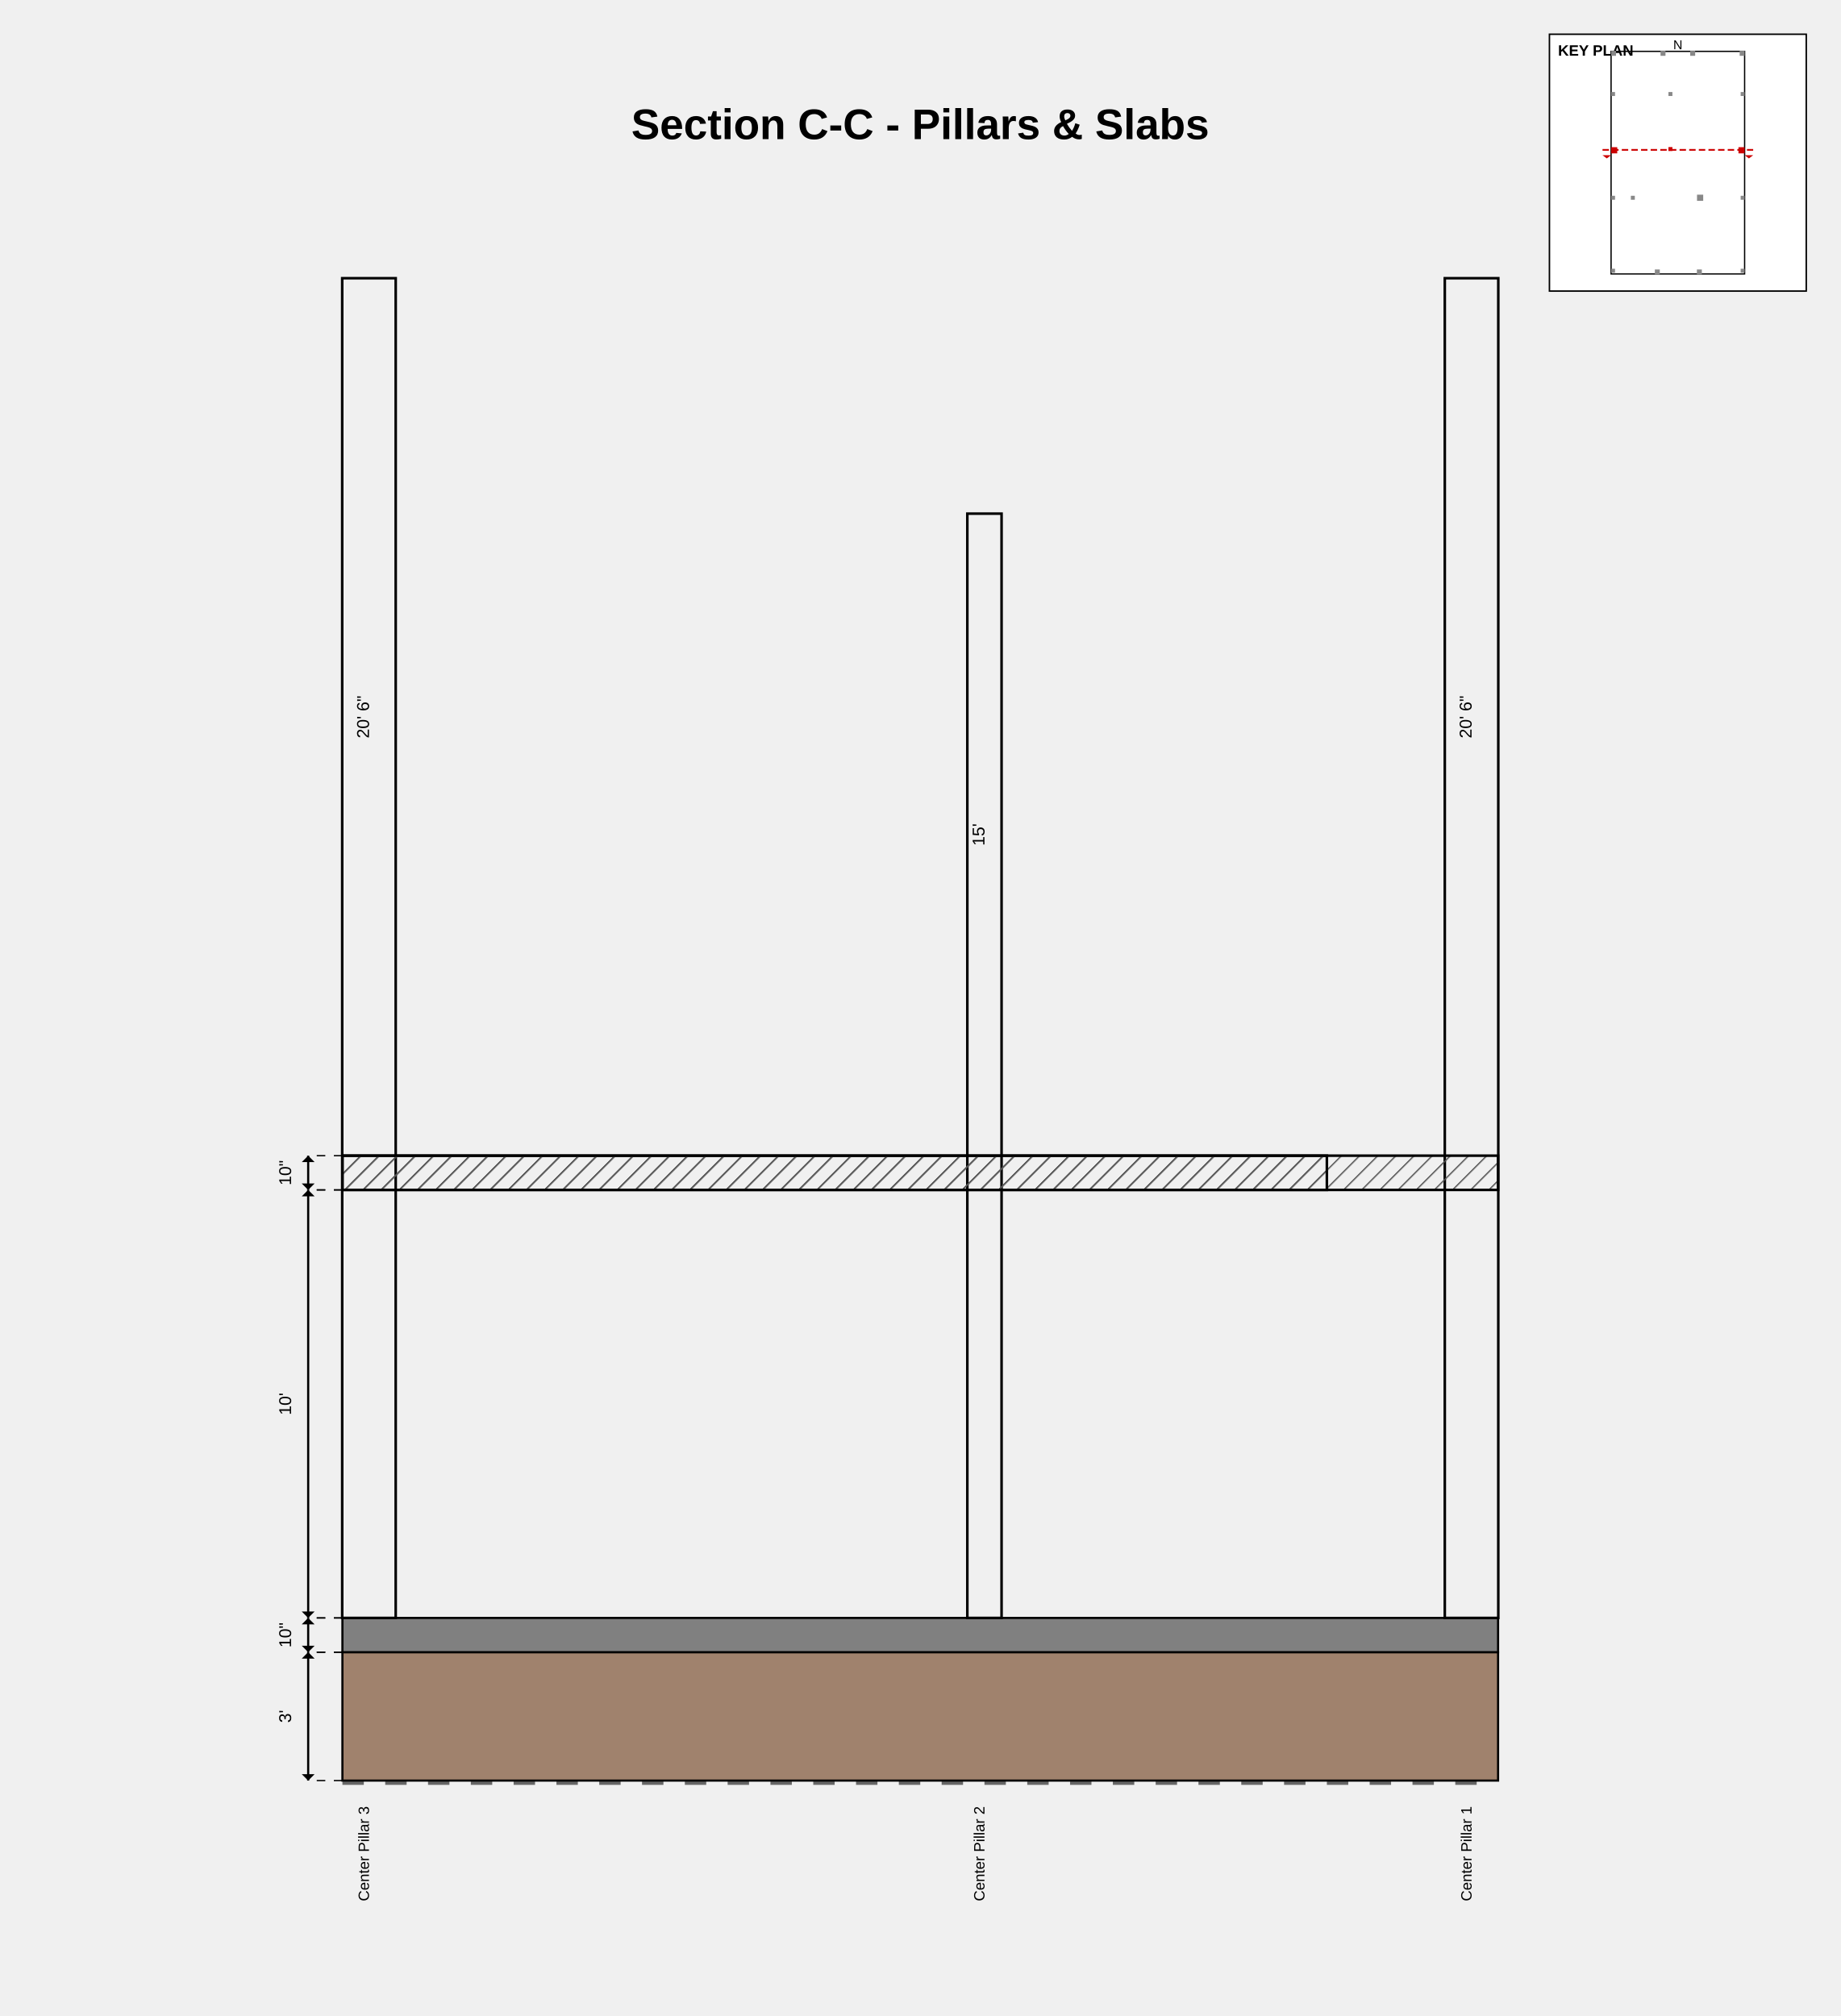
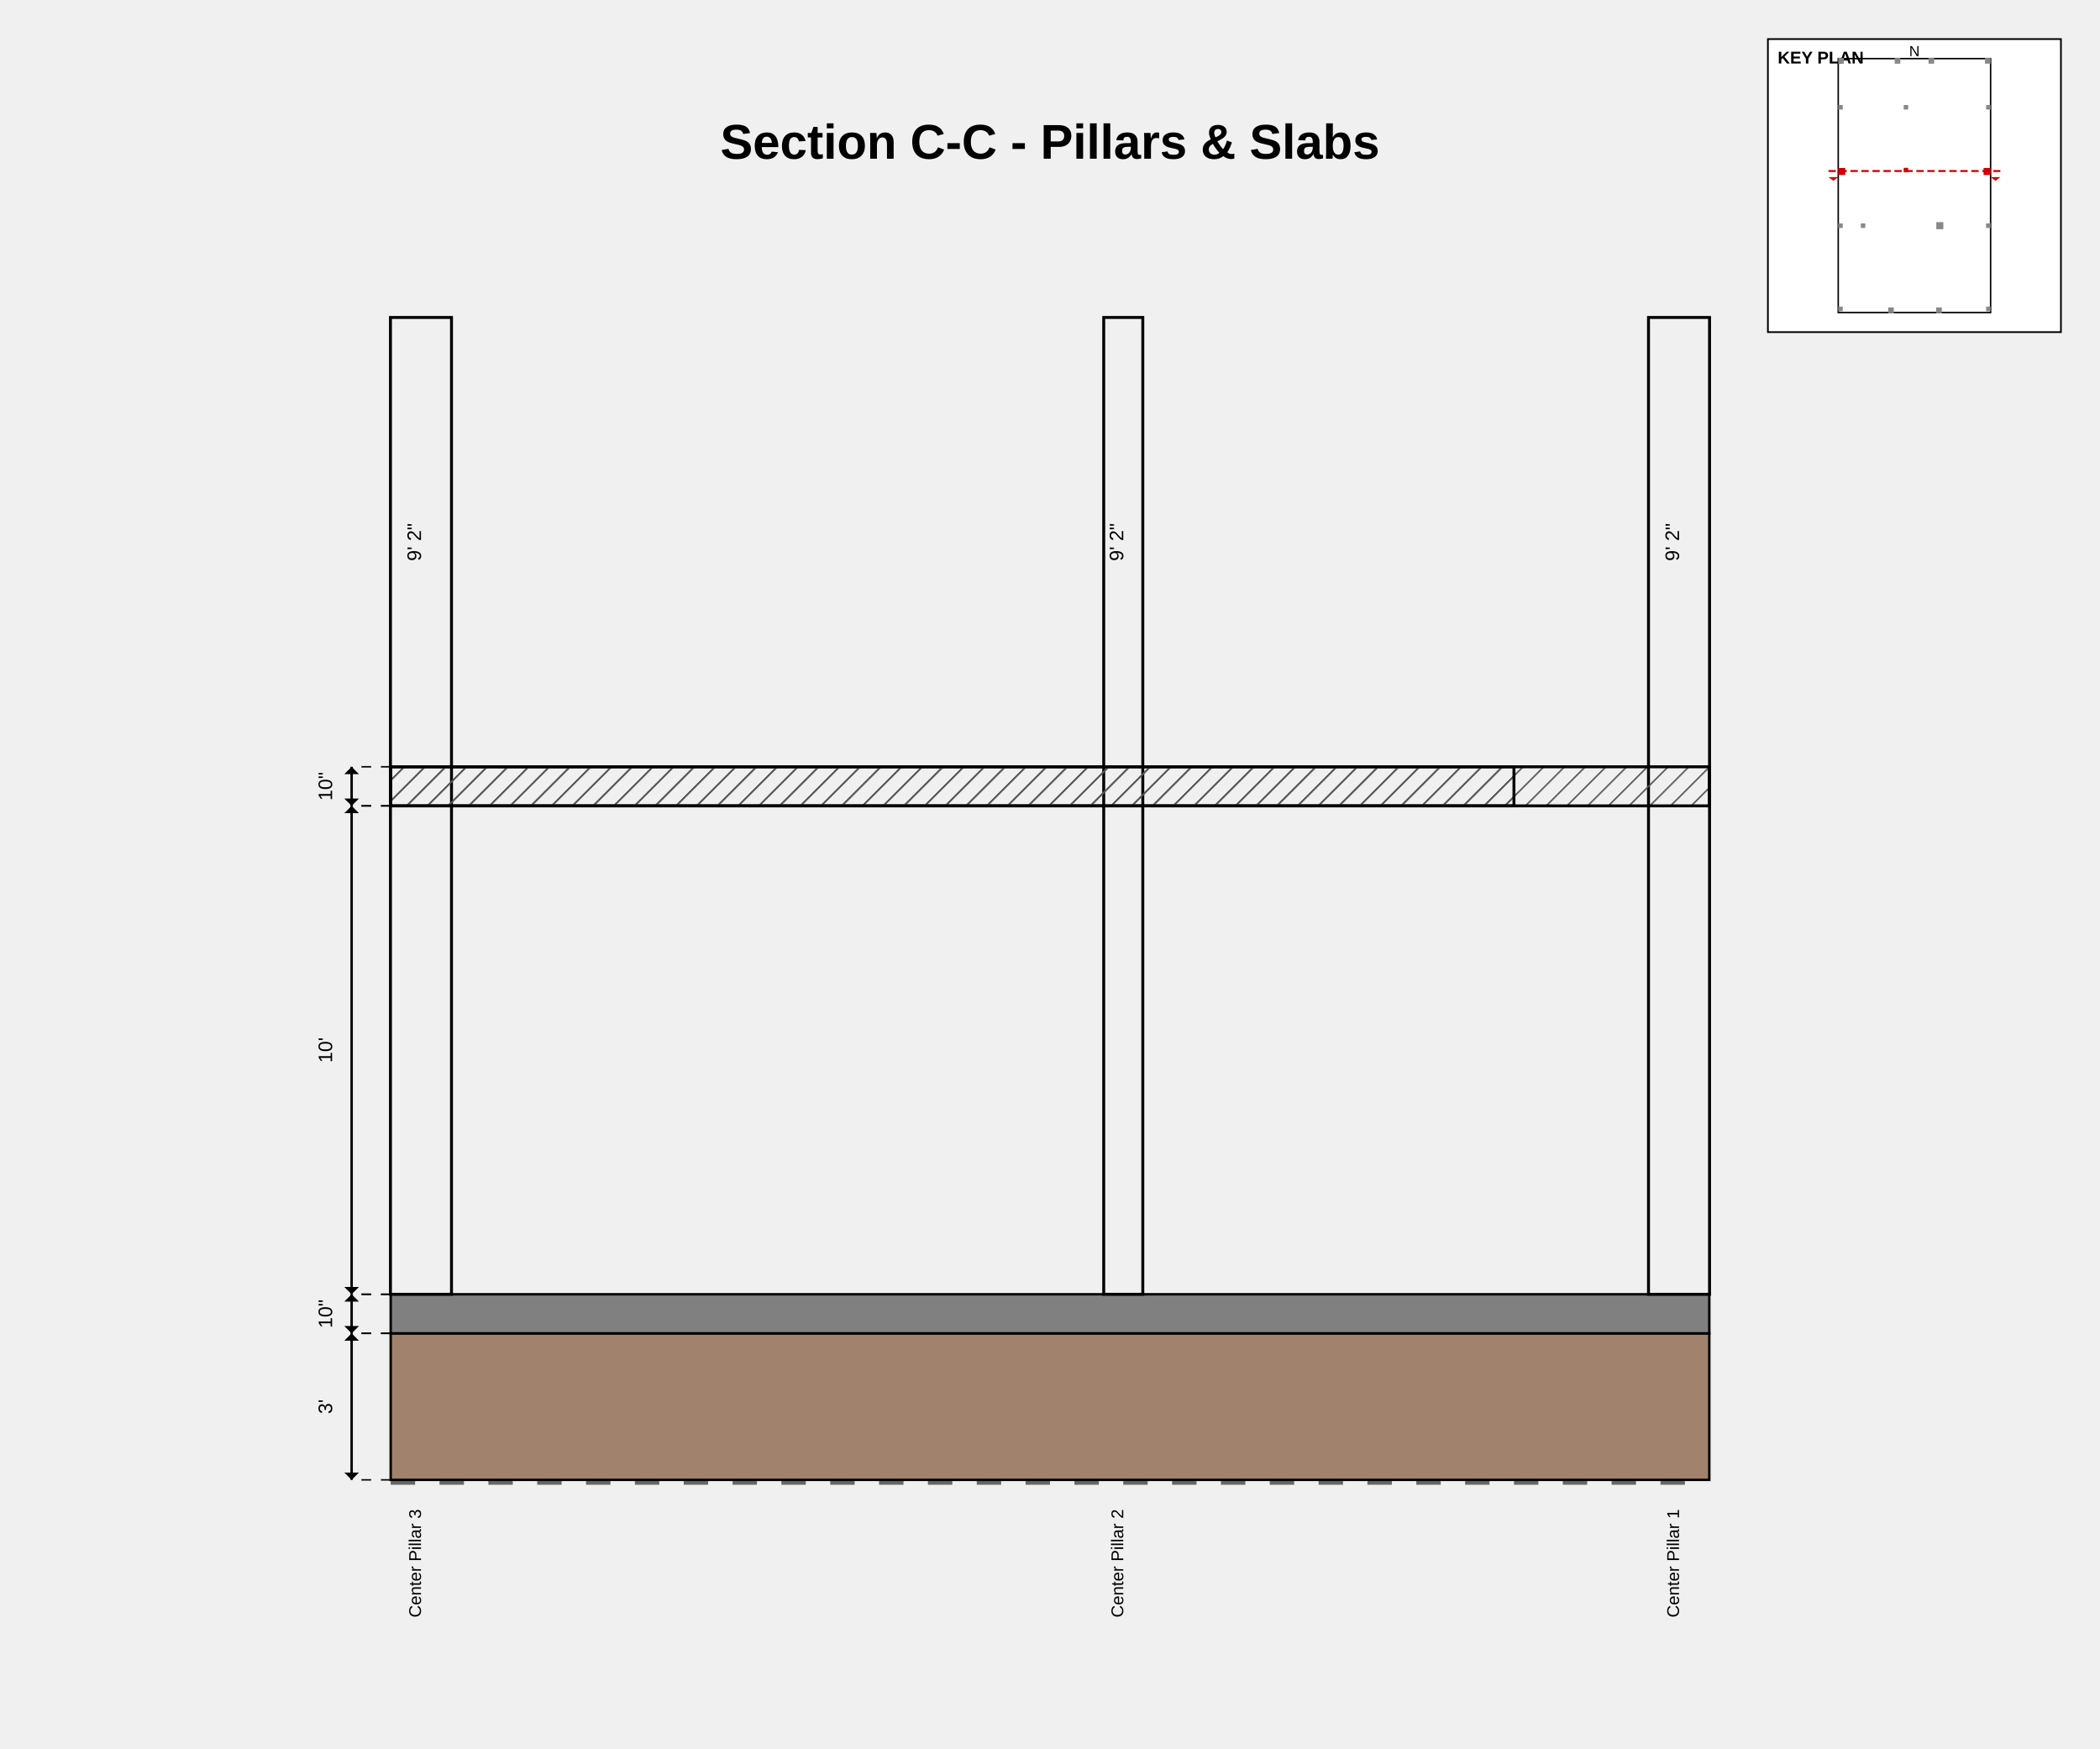
- <svg xmlns="http://www.w3.org/2000/svg" width="860.0" height="942.0" viewBox="0 0 860.0 942.0">
+ <svg xmlns="http://www.w3.org/2000/svg" width="860.0" height="716.0" viewBox="0 0 860.0 716.0">
  <defs>
    <style>text { font-family: Arial, sans-serif; }</style>
    <pattern id="slab_hatch" patternUnits="userSpaceOnUse" width="3" height="3" patternTransform="rotate(45)">
      <line x1="0" y1="0" x2="0" y2="3" stroke="#555" stroke-width="0.6" />
    </pattern>
  </defs>
  <text x="430.0" y="65" text-anchor="middle" font-size="20" font-weight="bold">Section C-C - Pillars &amp; Slabs</text>
  <g class="key-plan">
    <rect x="724.0" y="16" width="120" height="120" fill="#fff" stroke="#000" stroke-width="0.7" />
    <text x="728.0" y="26" font-size="7" font-weight="bold" fill="#000">KEY PLAN</text>
    <rect x="752.8" y="24.0" width="62.4" height="104.0" fill="none" stroke="#000" stroke-width="0.6" />
    <rect x="752.8" y="23.769" width="2.311" height="2.311" fill="#888" stroke="none" />
    <rect x="775.911" y="23.769" width="2.311" height="2.311" fill="#888" stroke="none" />
    <rect x="789.778" y="23.769" width="2.311" height="2.311" fill="#888" stroke="none" />
    <rect x="812.889" y="23.769" width="2.311" height="2.311" fill="#888" stroke="none" />
    <rect x="752.8" y="43.003" width="1.849" height="1.849" fill="#888" stroke="none" />
    <rect x="779.609" y="43.003" width="1.849" height="1.849" fill="#888" stroke="none" />
    <rect x="813.351" y="43.003" width="1.849" height="1.849" fill="#888" stroke="none" />
    <rect x="752.788" y="68.778" width="2.889" height="2.889" fill="#c00" stroke="none" />
    <rect x="779.609" y="68.72" width="1.849" height="1.849" fill="#c00" stroke="none" />
    <rect x="812.323" y="68.778" width="2.889" height="2.889" fill="#c00" stroke="none" />
    <rect x="752.8" y="91.484" width="1.849" height="1.849" fill="#888" stroke="none" />
    <rect x="762.044" y="91.484" width="1.849" height="1.849" fill="#888" stroke="none" />
    <rect x="792.956" y="90.964" width="2.889" height="2.889" fill="#888" stroke="none" />
    <rect x="813.351" y="91.484" width="1.849" height="1.849" fill="#888" stroke="none" />
    <rect x="752.8" y="125.573" width="1.849" height="1.849" fill="#888" stroke="none" />
    <rect x="773.253" y="125.92" width="2.311" height="2.311" fill="#888" stroke="none" />
    <rect x="792.898" y="125.92" width="2.311" height="2.311" fill="#888" stroke="none" />
    <rect x="813.351" y="125.573" width="1.849" height="1.849" fill="#888" stroke="none" />
    <line x1="748.8" y1="70.03" x2="819.2" y2="70.03" stroke="#c00" stroke-width="0.8" stroke-dasharray="3,1.5" />
    <polygon points="750.8,74.03 748.8,72.53 752.8,72.53" fill="#c00" />
    <polygon points="817.2,74.03 815.2,72.53 819.2,72.53" fill="#c00" />
    <text x="784.0" y="23.0" font-size="6" text-anchor="middle" fill="#000">N</text>
  </g>
  <g transform="translate(160, 90) scale(2.0)">
-     <line x1="0" y1="371" x2="270" y2="371" stroke="#666" stroke-width="2" stroke-dasharray="5,5" />
-     <rect x="0" y="341" width="270" height="30" fill="#A0826D" stroke="#000" stroke-width="0.5" />
-     <rect x="0" y="333" width="270" height="8" fill="#808080" stroke="#000" stroke-width="0.5" />
-     <rect x="257.55" y="20" width="12.5" height="313" fill="none" stroke="#000" stroke-width="0.6" />
-     <rect x="-0.05" y="20" width="12.5" height="313" fill="none" stroke="#000" stroke-width="0.6" />
-     <rect x="146.0" y="75" width="8" height="258" fill="none" stroke="#000" stroke-width="0.6" />
-     <rect x="0" y="225.0" width="270" height="8" fill="url(#slab_hatch)" stroke="#000" stroke-width="0.6" />
-     <rect x="0" y="225.0" width="230" height="8" fill="url(#slab_hatch)" stroke="#000" stroke-width="0.6" />
-     <text x="263.8" y="122.5" text-anchor="middle" font-size="4.0" fill="#000" transform="rotate(-90 263.8 122.5)">20' 6"</text>
-     <text x="6.2" y="122.5" text-anchor="middle" font-size="4.0" fill="#000" transform="rotate(-90 6.2 122.5)">20' 6"</text>
-     <text x="150.0" y="150.0" text-anchor="middle" font-size="4.0" fill="#000" transform="rotate(-90 150.0 150.0)">15'</text>
-     <text x="263.8" y="377" text-anchor="end" font-size="3.5" fill="#000" transform="rotate(-90 263.8 377)">Center Pillar 1</text>
-     <text x="6.2" y="377" text-anchor="end" font-size="3.5" fill="#000" transform="rotate(-90 6.2 377)">Center Pillar 3</text>
-     <text x="150.0" y="377" text-anchor="end" font-size="3.5" fill="#000" transform="rotate(-90 150.0 377)">Center Pillar 2</text>
-     <line x1="0" y1="371" x2="-8" y2="371" stroke="#000" stroke-width="0.3" stroke-dasharray="2,2" />
-     <line x1="0" y1="341" x2="-8" y2="341" stroke="#000" stroke-width="0.3" stroke-dasharray="2,2" />
-     <line x1="-8" y1="371" x2="-8" y2="341" stroke="#000" stroke-width="0.5" />
-     <polygon points="-8,371 -9.5,369.5 -6.5,369.5" fill="#000" />
-     <polygon points="-8,341 -9.5,342.5 -6.5,342.5" fill="#000" />
-     <text x="-12" y="356.0" text-anchor="middle" font-size="4" fill="#000" transform="rotate(-90 -12 356.0)">3'</text>
-     <line x1="0" y1="341" x2="-8" y2="341" stroke="#000" stroke-width="0.3" stroke-dasharray="2,2" />
-     <line x1="0" y1="333" x2="-8" y2="333" stroke="#000" stroke-width="0.3" stroke-dasharray="2,2" />
-     <line x1="-8" y1="341" x2="-8" y2="333" stroke="#000" stroke-width="0.5" />
-     <polygon points="-8,341 -9.5,339.5 -6.5,339.5" fill="#000" />
-     <polygon points="-8,333 -9.5,334.5 -6.5,334.5" fill="#000" />
-     <text x="-12" y="337.0" text-anchor="middle" font-size="4" fill="#000" transform="rotate(-90 -12 337.0)">10"</text>
-     <line x1="0" y1="333" x2="-8" y2="333" stroke="#000" stroke-width="0.3" stroke-dasharray="2,2" />
-     <line x1="0" y1="233.0" x2="-8" y2="233.0" stroke="#000" stroke-width="0.3" stroke-dasharray="2,2" />
-     <line x1="-8" y1="333" x2="-8" y2="233.0" stroke="#000" stroke-width="0.5" />
-     <polygon points="-8,333 -9.5,331.5 -6.5,331.5" fill="#000" />
-     <polygon points="-8,233.0 -9.5,234.5 -6.5,234.5" fill="#000" />
-     <text x="-12" y="283.0" text-anchor="middle" font-size="4" fill="#000" transform="rotate(-90 -12 283.0)">10'</text>
-     <line x1="0" y1="233.0" x2="-8" y2="233.0" stroke="#000" stroke-width="0.3" stroke-dasharray="2,2" />
-     <line x1="0" y1="225.0" x2="-8" y2="225.0" stroke="#000" stroke-width="0.3" stroke-dasharray="2,2" />
-     <line x1="-8" y1="233.0" x2="-8" y2="225.0" stroke="#000" stroke-width="0.5" />
-     <polygon points="-8,233.0 -9.5,231.5 -6.5,231.5" fill="#000" />
-     <polygon points="-8,225.0 -9.5,226.5 -6.5,226.5" fill="#000" />
-     <text x="-12" y="229.0" text-anchor="middle" font-size="4" fill="#000" transform="rotate(-90 -12 229.0)">10"</text>
+     <line x1="0" y1="258" x2="270" y2="258" stroke="#666" stroke-width="2" stroke-dasharray="5,5" />
+     <rect x="0" y="228" width="270" height="30" fill="#A0826D" stroke="#000" stroke-width="0.5" />
+     <rect x="0" y="220" width="270" height="8" fill="#808080" stroke="#000" stroke-width="0.5" />
+     <rect x="257.55" y="20" width="12.5" height="200" fill="none" stroke="#000" stroke-width="0.6" />
+     <rect x="-0.05" y="20" width="12.5" height="200" fill="none" stroke="#000" stroke-width="0.6" />
+     <rect x="146.0" y="20" width="8" height="200" fill="none" stroke="#000" stroke-width="0.6" />
+     <rect x="0" y="112.0" width="270" height="8" fill="url(#slab_hatch)" stroke="#000" stroke-width="0.6" />
+     <rect x="0" y="112.0" width="230" height="8" fill="url(#slab_hatch)" stroke="#000" stroke-width="0.6" />
+     <text x="263.8" y="66.0" text-anchor="middle" font-size="4.0" fill="#000" transform="rotate(-90 263.8 66.0)">9' 2"</text>
+     <text x="6.2" y="66.0" text-anchor="middle" font-size="4.0" fill="#000" transform="rotate(-90 6.2 66.0)">9' 2"</text>
+     <text x="150.0" y="66.0" text-anchor="middle" font-size="4.0" fill="#000" transform="rotate(-90 150.0 66.0)">9' 2"</text>
+     <text x="263.8" y="264" text-anchor="end" font-size="3.5" fill="#000" transform="rotate(-90 263.8 264)">Center Pillar 1</text>
+     <text x="6.2" y="264" text-anchor="end" font-size="3.5" fill="#000" transform="rotate(-90 6.2 264)">Center Pillar 3</text>
+     <text x="150.0" y="264" text-anchor="end" font-size="3.5" fill="#000" transform="rotate(-90 150.0 264)">Center Pillar 2</text>
+     <line x1="0" y1="258" x2="-8" y2="258" stroke="#000" stroke-width="0.3" stroke-dasharray="2,2" />
+     <line x1="0" y1="228" x2="-8" y2="228" stroke="#000" stroke-width="0.3" stroke-dasharray="2,2" />
+     <line x1="-8" y1="258" x2="-8" y2="228" stroke="#000" stroke-width="0.5" />
+     <polygon points="-8,258 -9.5,256.5 -6.5,256.5" fill="#000" />
+     <polygon points="-8,228 -9.5,229.5 -6.5,229.5" fill="#000" />
+     <text x="-12" y="243.0" text-anchor="middle" font-size="4" fill="#000" transform="rotate(-90 -12 243.0)">3'</text>
+     <line x1="0" y1="228" x2="-8" y2="228" stroke="#000" stroke-width="0.3" stroke-dasharray="2,2" />
+     <line x1="0" y1="220" x2="-8" y2="220" stroke="#000" stroke-width="0.3" stroke-dasharray="2,2" />
+     <line x1="-8" y1="228" x2="-8" y2="220" stroke="#000" stroke-width="0.5" />
+     <polygon points="-8,228 -9.5,226.5 -6.5,226.5" fill="#000" />
+     <polygon points="-8,220 -9.5,221.5 -6.5,221.5" fill="#000" />
+     <text x="-12" y="224.0" text-anchor="middle" font-size="4" fill="#000" transform="rotate(-90 -12 224.0)">10"</text>
+     <line x1="0" y1="220" x2="-8" y2="220" stroke="#000" stroke-width="0.3" stroke-dasharray="2,2" />
+     <line x1="0" y1="120.0" x2="-8" y2="120.0" stroke="#000" stroke-width="0.3" stroke-dasharray="2,2" />
+     <line x1="-8" y1="220" x2="-8" y2="120.0" stroke="#000" stroke-width="0.5" />
+     <polygon points="-8,220 -9.5,218.5 -6.5,218.5" fill="#000" />
+     <polygon points="-8,120.0 -9.5,121.5 -6.5,121.5" fill="#000" />
+     <text x="-12" y="170.0" text-anchor="middle" font-size="4" fill="#000" transform="rotate(-90 -12 170.0)">10'</text>
+     <line x1="0" y1="120.0" x2="-8" y2="120.0" stroke="#000" stroke-width="0.3" stroke-dasharray="2,2" />
+     <line x1="0" y1="112.0" x2="-8" y2="112.0" stroke="#000" stroke-width="0.3" stroke-dasharray="2,2" />
+     <line x1="-8" y1="120.0" x2="-8" y2="112.0" stroke="#000" stroke-width="0.5" />
+     <polygon points="-8,120.0 -9.5,118.5 -6.5,118.5" fill="#000" />
+     <polygon points="-8,112.0 -9.5,113.5 -6.5,113.5" fill="#000" />
+     <text x="-12" y="116.0" text-anchor="middle" font-size="4" fill="#000" transform="rotate(-90 -12 116.0)">10"</text>
  </g>
</svg>
